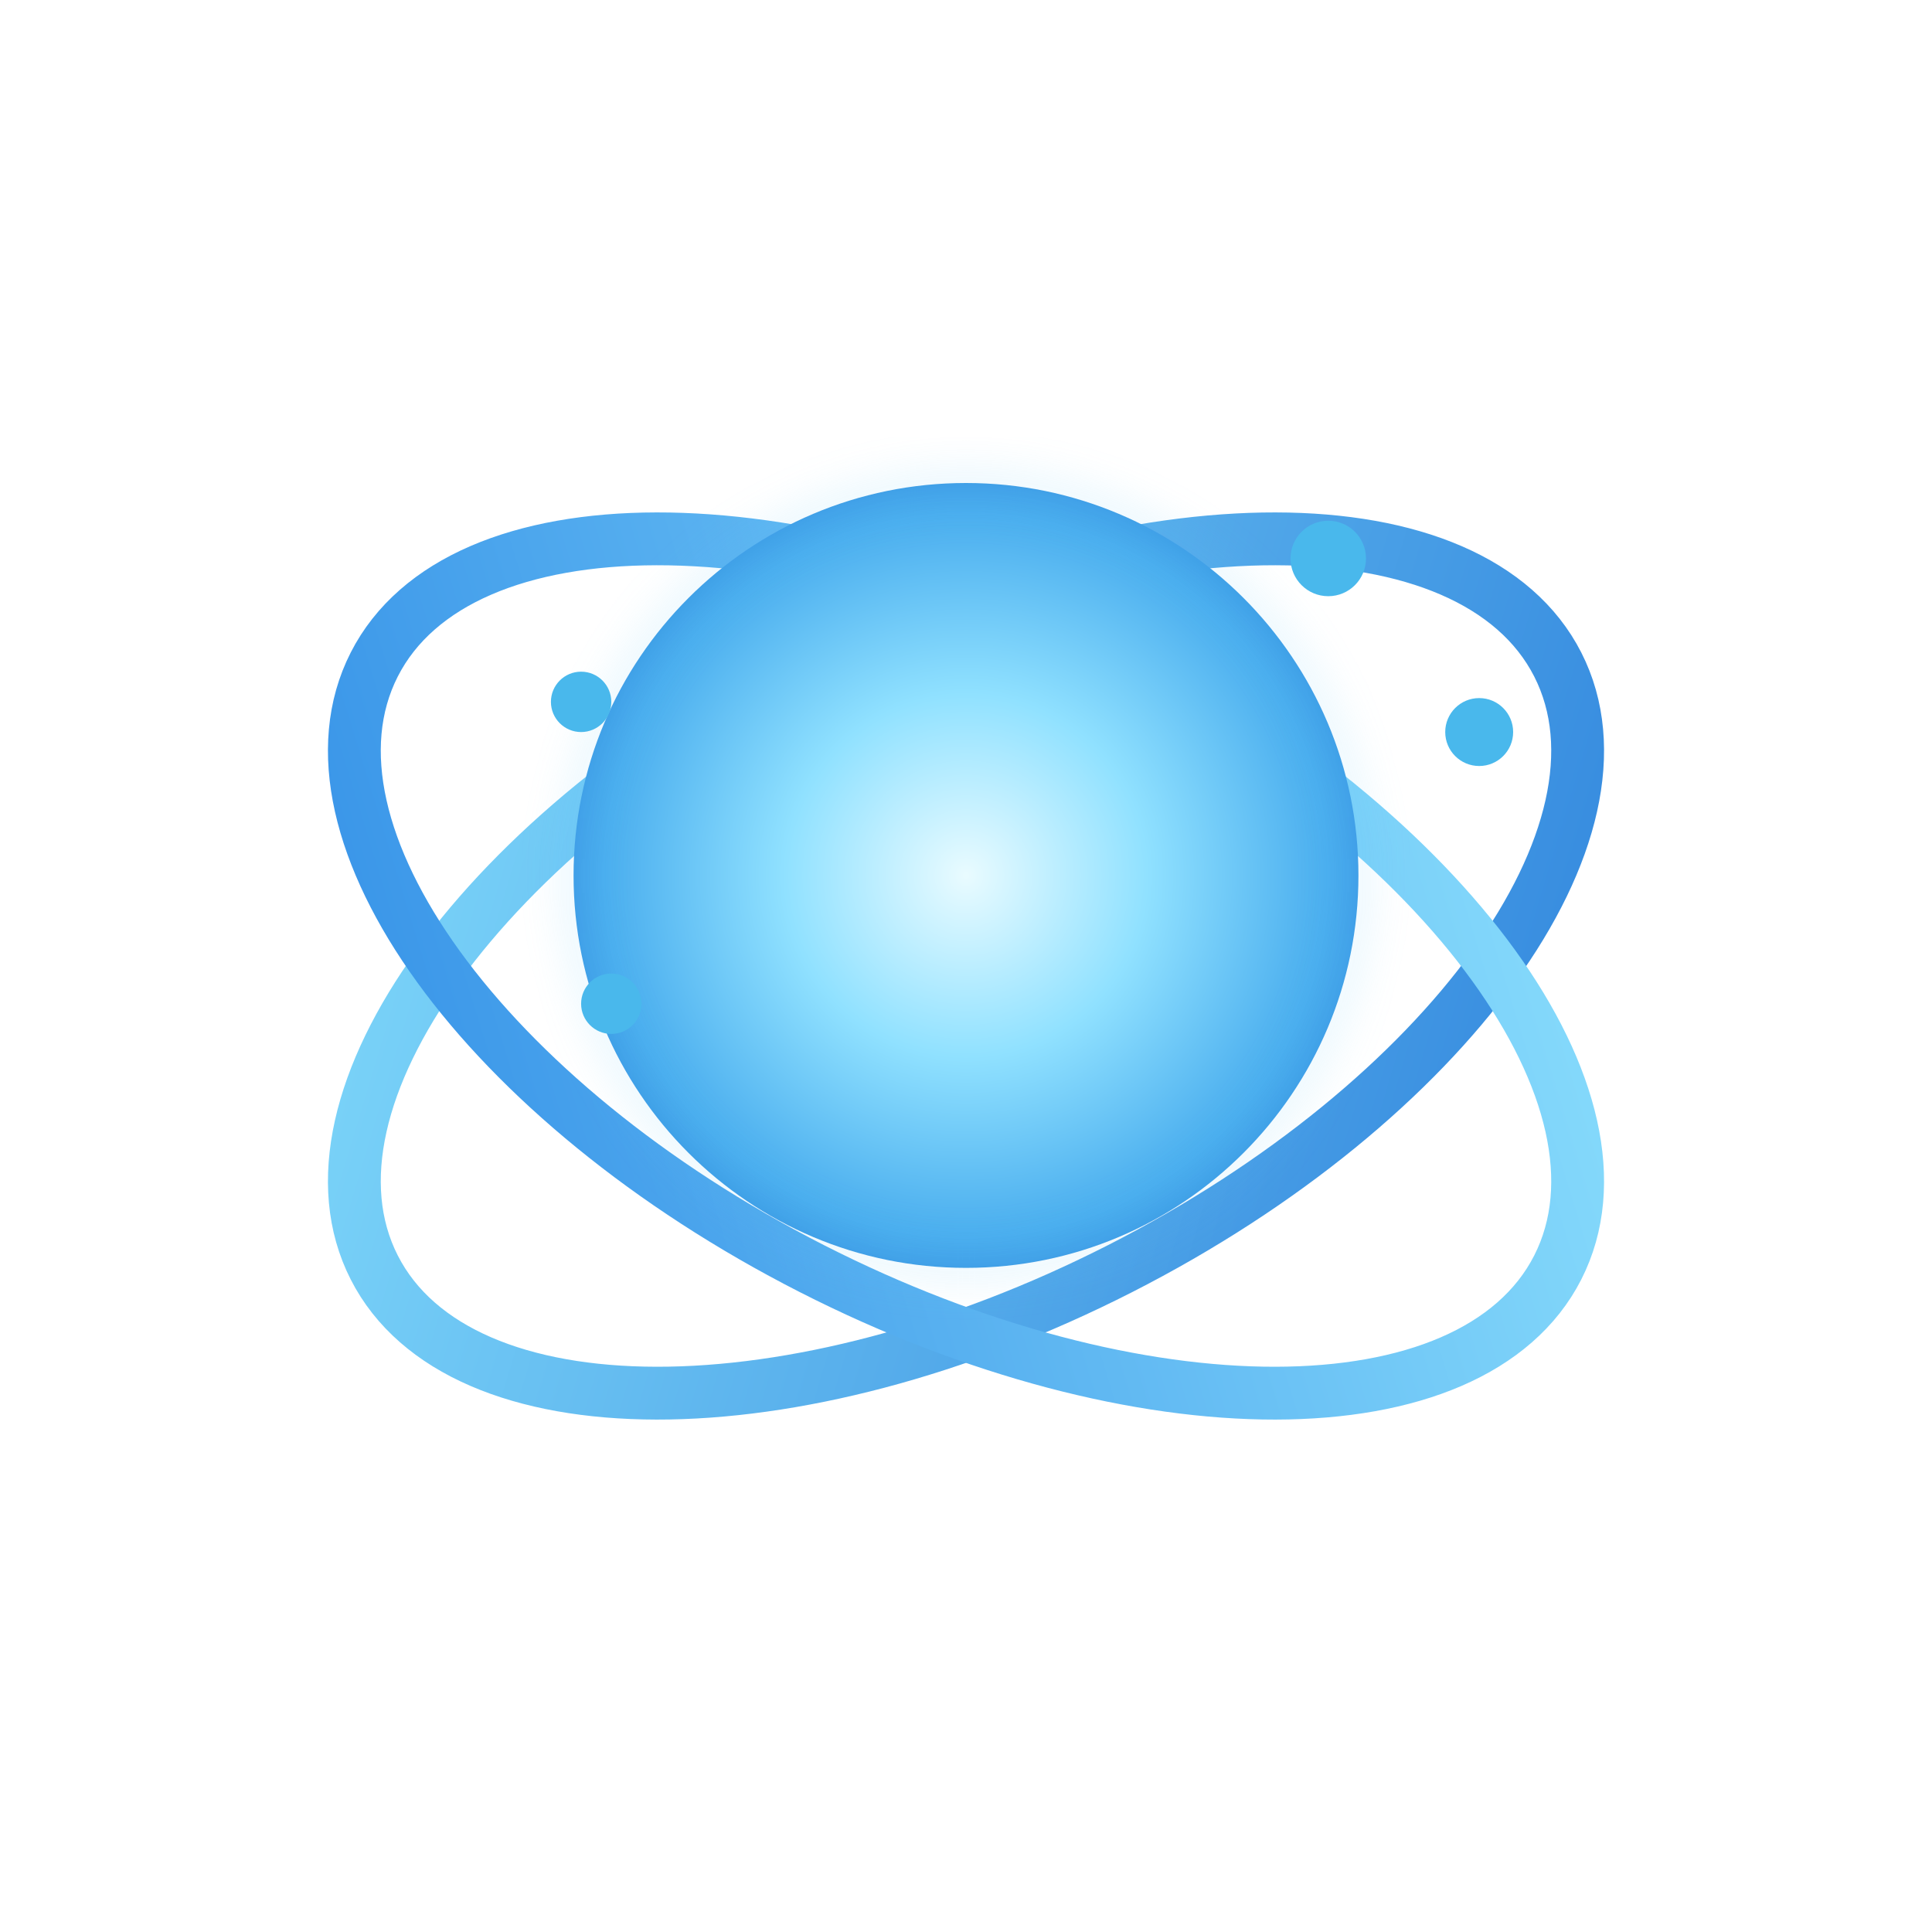
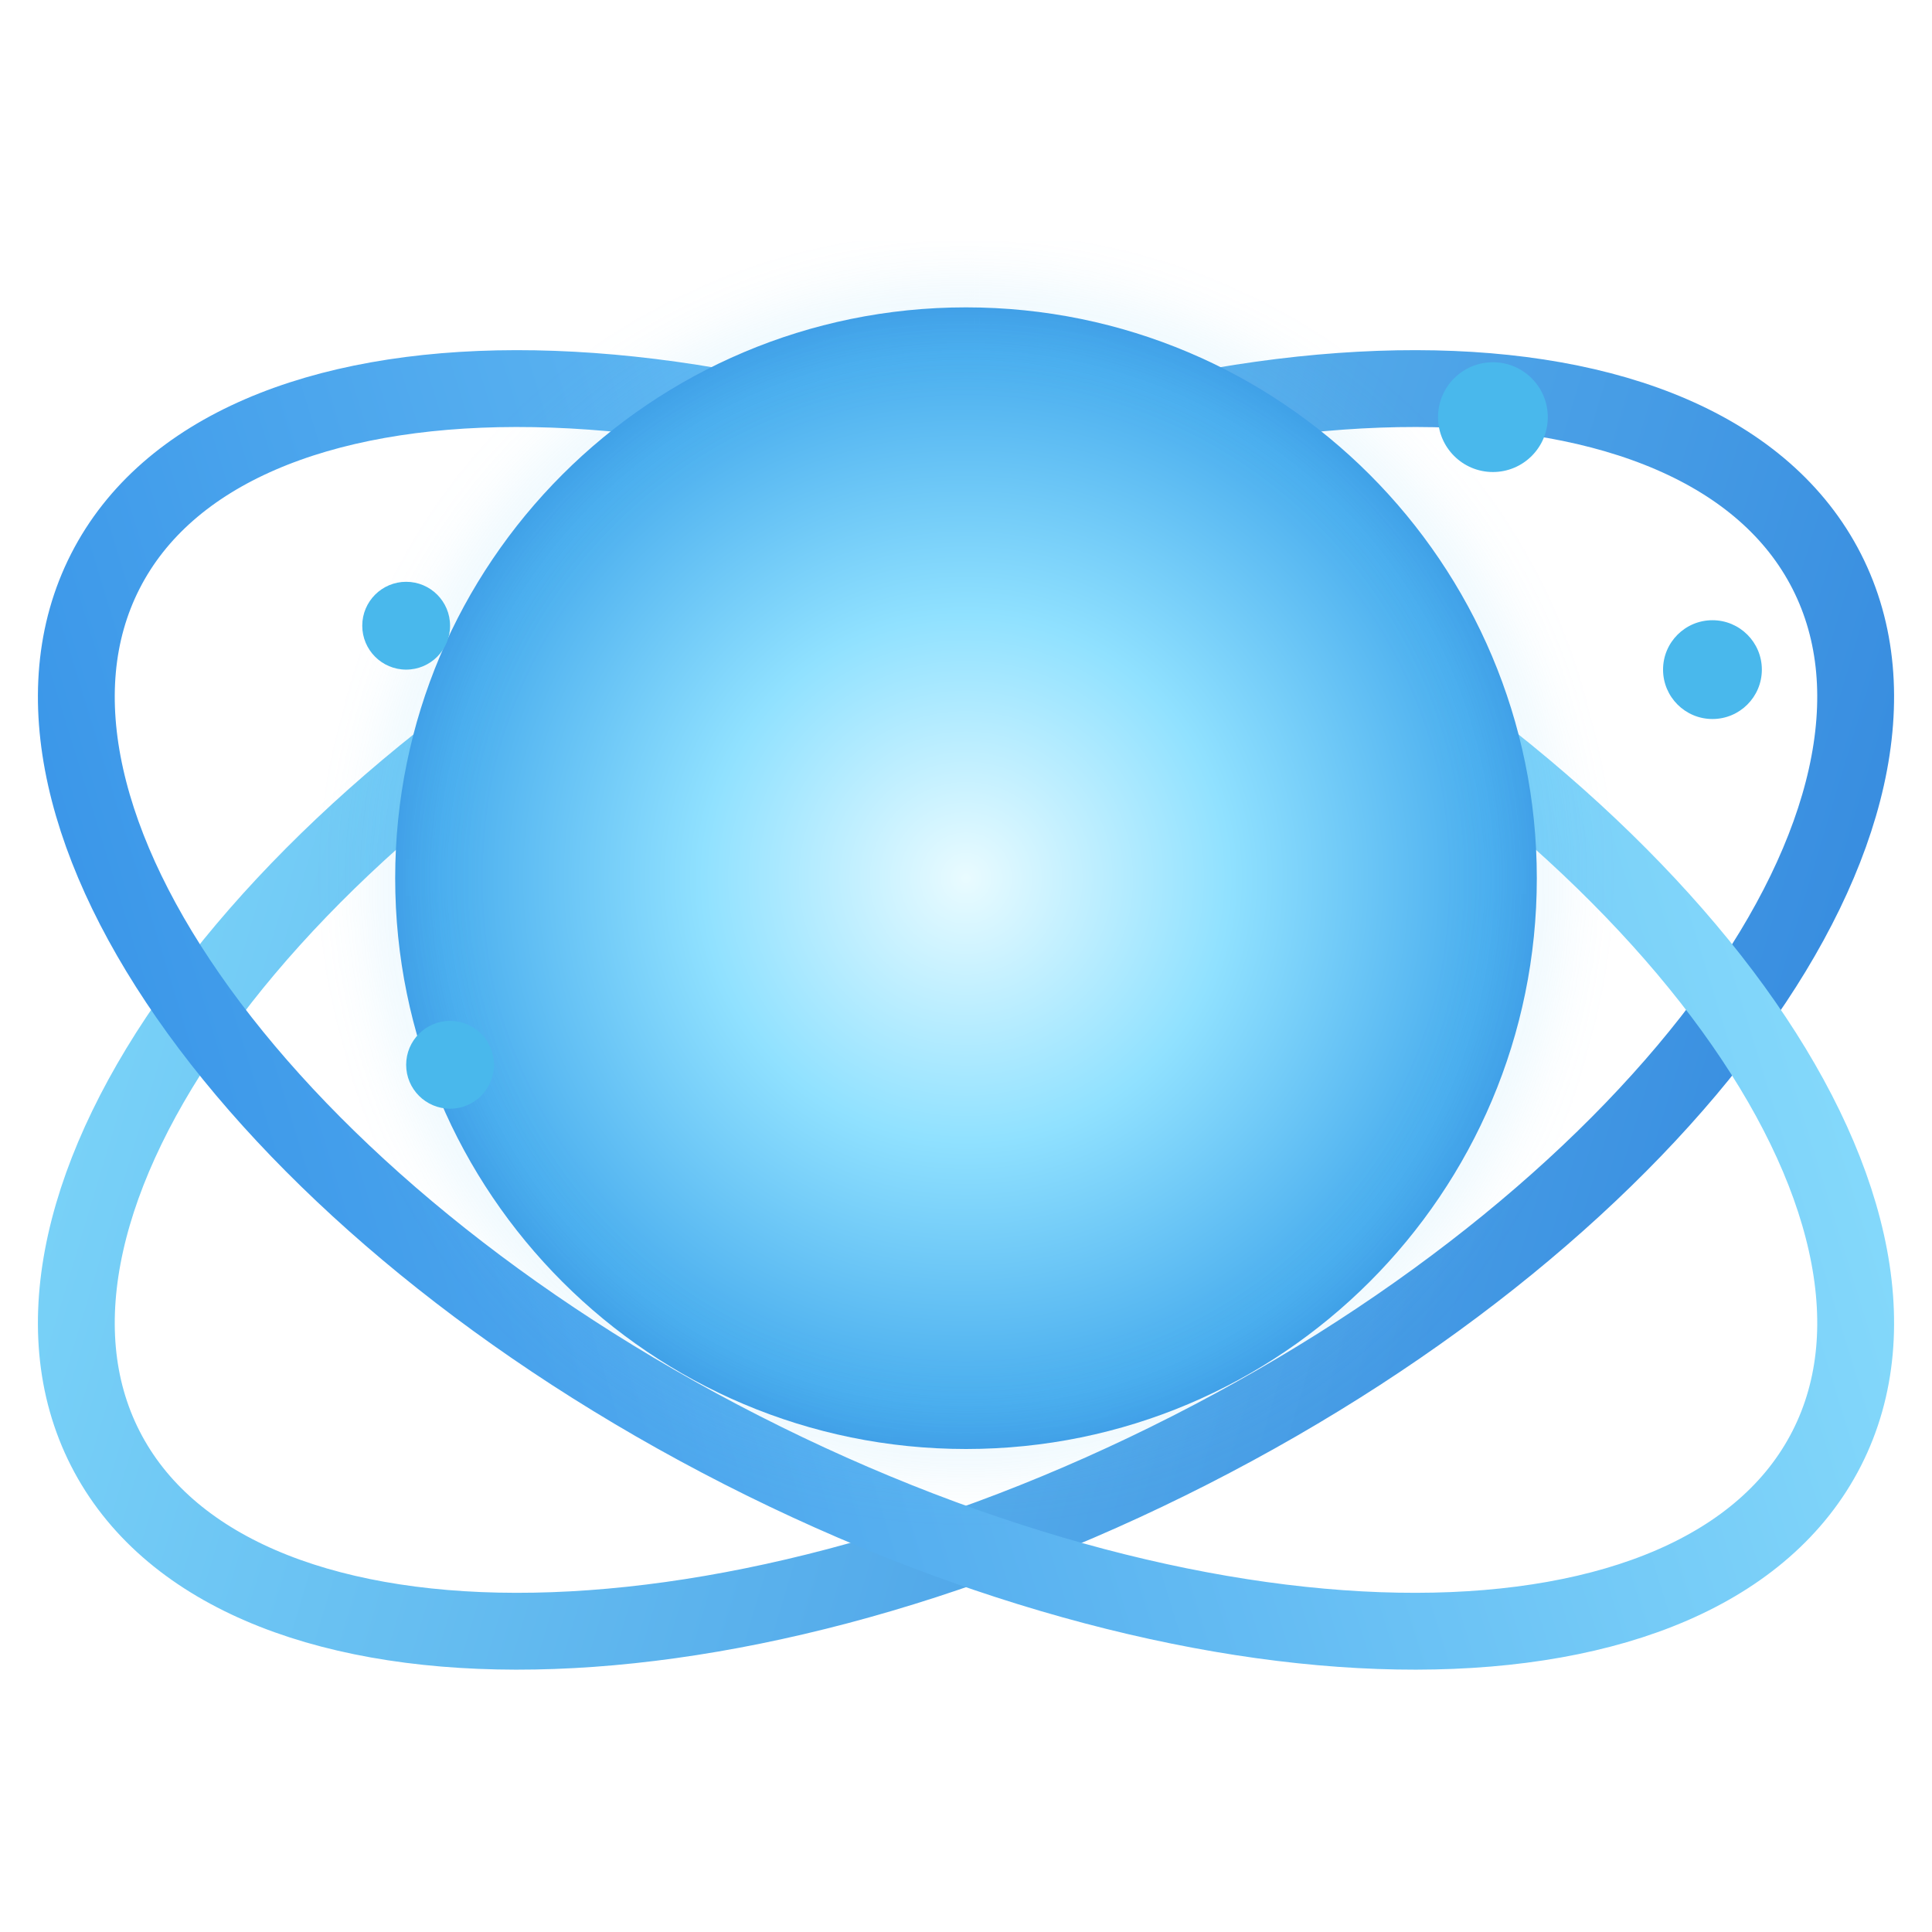
- <svg xmlns="http://www.w3.org/2000/svg" width="512" height="512" viewBox="0 0 512 512" fill="none">
+ <svg xmlns="http://www.w3.org/2000/svg" width="512" height="512" viewBox="80 72 352 352" fill="none">
  <defs>
    <linearGradient id="selunOrbitA" x1="80" y1="90" x2="425" y2="420" gradientUnits="userSpaceOnUse">
      <stop stop-color="#8CE6FF" />
      <stop offset="1" stop-color="#267AD9" />
    </linearGradient>
    <linearGradient id="selunOrbitB" x1="430" y1="120" x2="120" y2="420" gradientUnits="userSpaceOnUse">
      <stop stop-color="#95E8FF" />
      <stop offset="1" stop-color="#2C89E5" />
    </linearGradient>
    <radialGradient id="selunCore" cx="0" cy="0" r="1" gradientUnits="userSpaceOnUse" gradientTransform="translate(256 232) rotate(90) scale(120)">
      <stop offset="0" stop-color="#E9FBFF" />
      <stop offset="0.4" stop-color="#90E1FF" />
      <stop offset="0.8" stop-color="#49ADEE" />
      <stop offset="1" stop-color="#247DD7" />
    </radialGradient>
    <radialGradient id="selunNode" cx="0" cy="0" r="1" gradientUnits="userSpaceOnUse" gradientTransform="translate(0 0) rotate(90) scale(8)">
      <stop stop-color="#E8FBFF" />
      <stop offset="1" stop-color="#49B8EC" />
    </radialGradient>
    <filter id="selunGlow" x="118" y="116" width="276" height="276" filterUnits="userSpaceOnUse" color-interpolation-filters="sRGB">
      <feFlood flood-opacity="0" result="BackgroundImageFix" />
      <feBlend mode="normal" in="SourceGraphic" in2="BackgroundImageFix" result="shape" />
      <feGaussianBlur stdDeviation="6" result="effect1_foregroundBlur" />
    </filter>
  </defs>
  <g fill="none" stroke-linecap="round">
    <ellipse cx="256" cy="256" rx="176" ry="90" transform="rotate(-27 256 256)" stroke="url(#selunOrbitA)" stroke-width="14" />
    <ellipse cx="256" cy="256" rx="176" ry="90" transform="rotate(27 256 256)" stroke="url(#selunOrbitB)" stroke-width="14" />
  </g>
  <circle cx="256" cy="232" r="104" fill="url(#selunCore)" />
  <g filter="url(#selunGlow)">
    <circle cx="256" cy="232" r="103" stroke="#66C9F7" stroke-opacity="0.65" stroke-width="2" />
  </g>
  <circle cx="352" cy="148" r="10" fill="url(#selunNode)" />
  <circle cx="392" cy="194" r="9" fill="url(#selunNode)" />
  <circle cx="154" cy="186" r="8" fill="url(#selunNode)" />
  <circle cx="162" cy="266" r="8" fill="url(#selunNode)" />
</svg>
